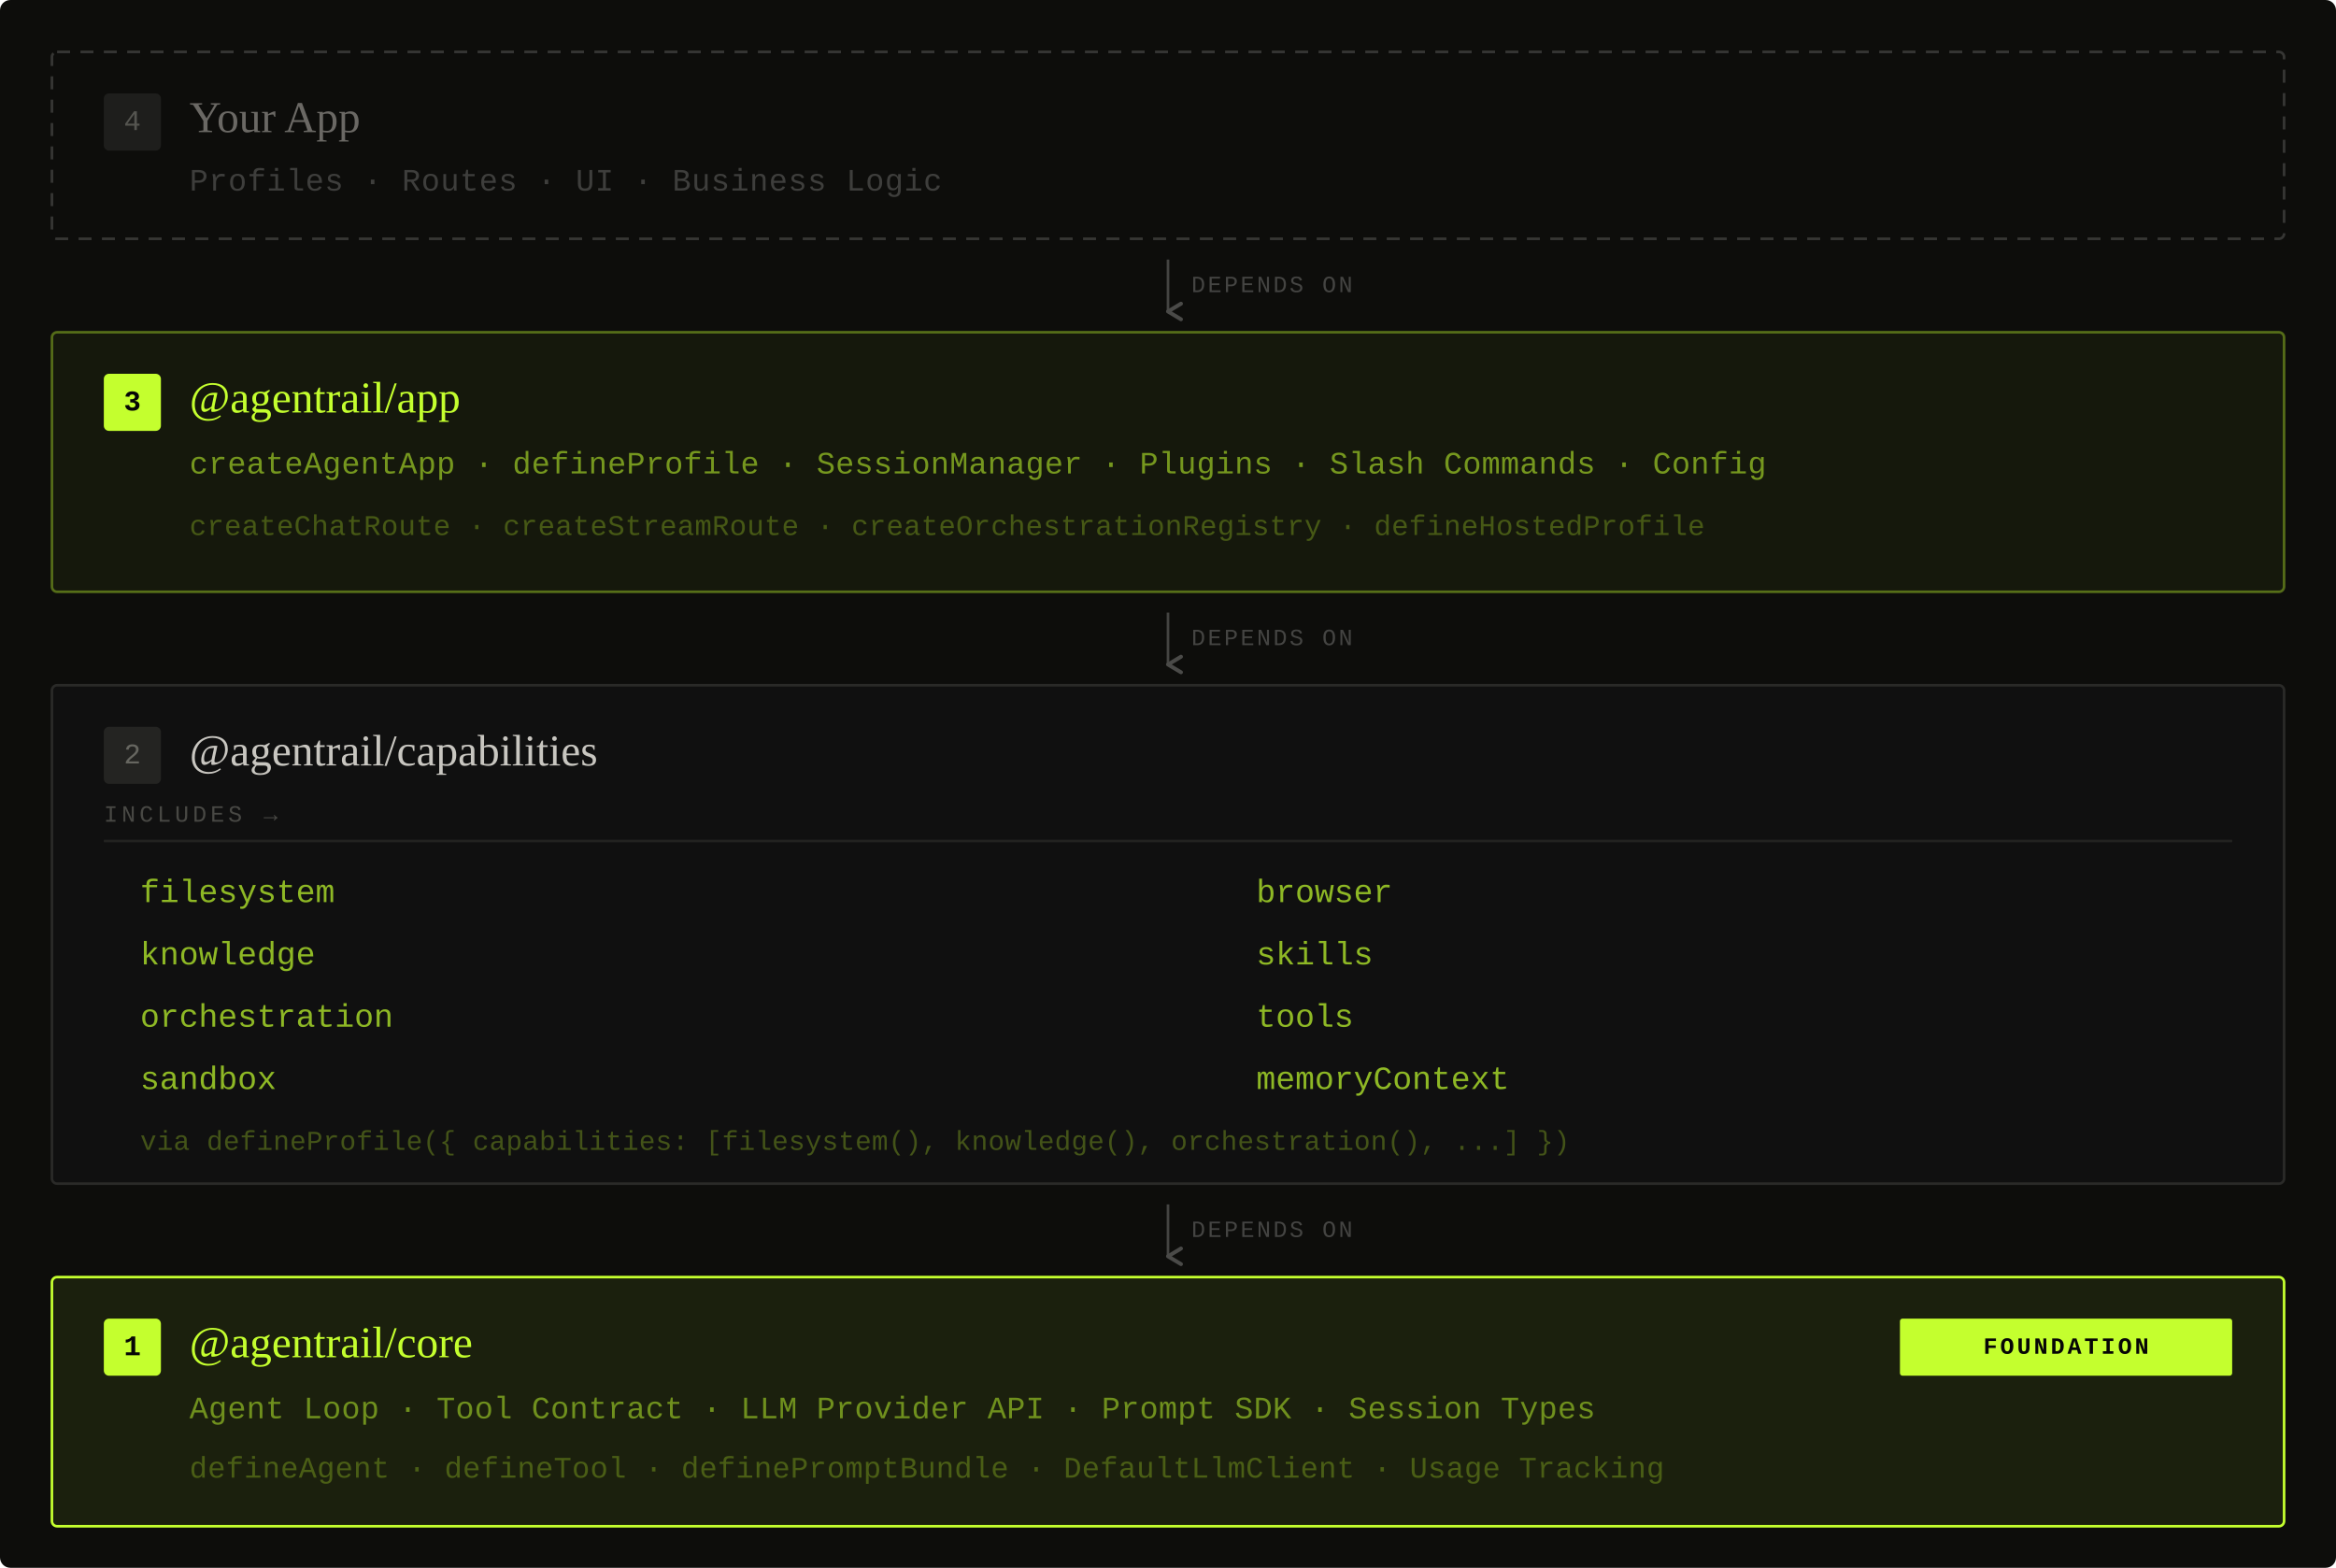
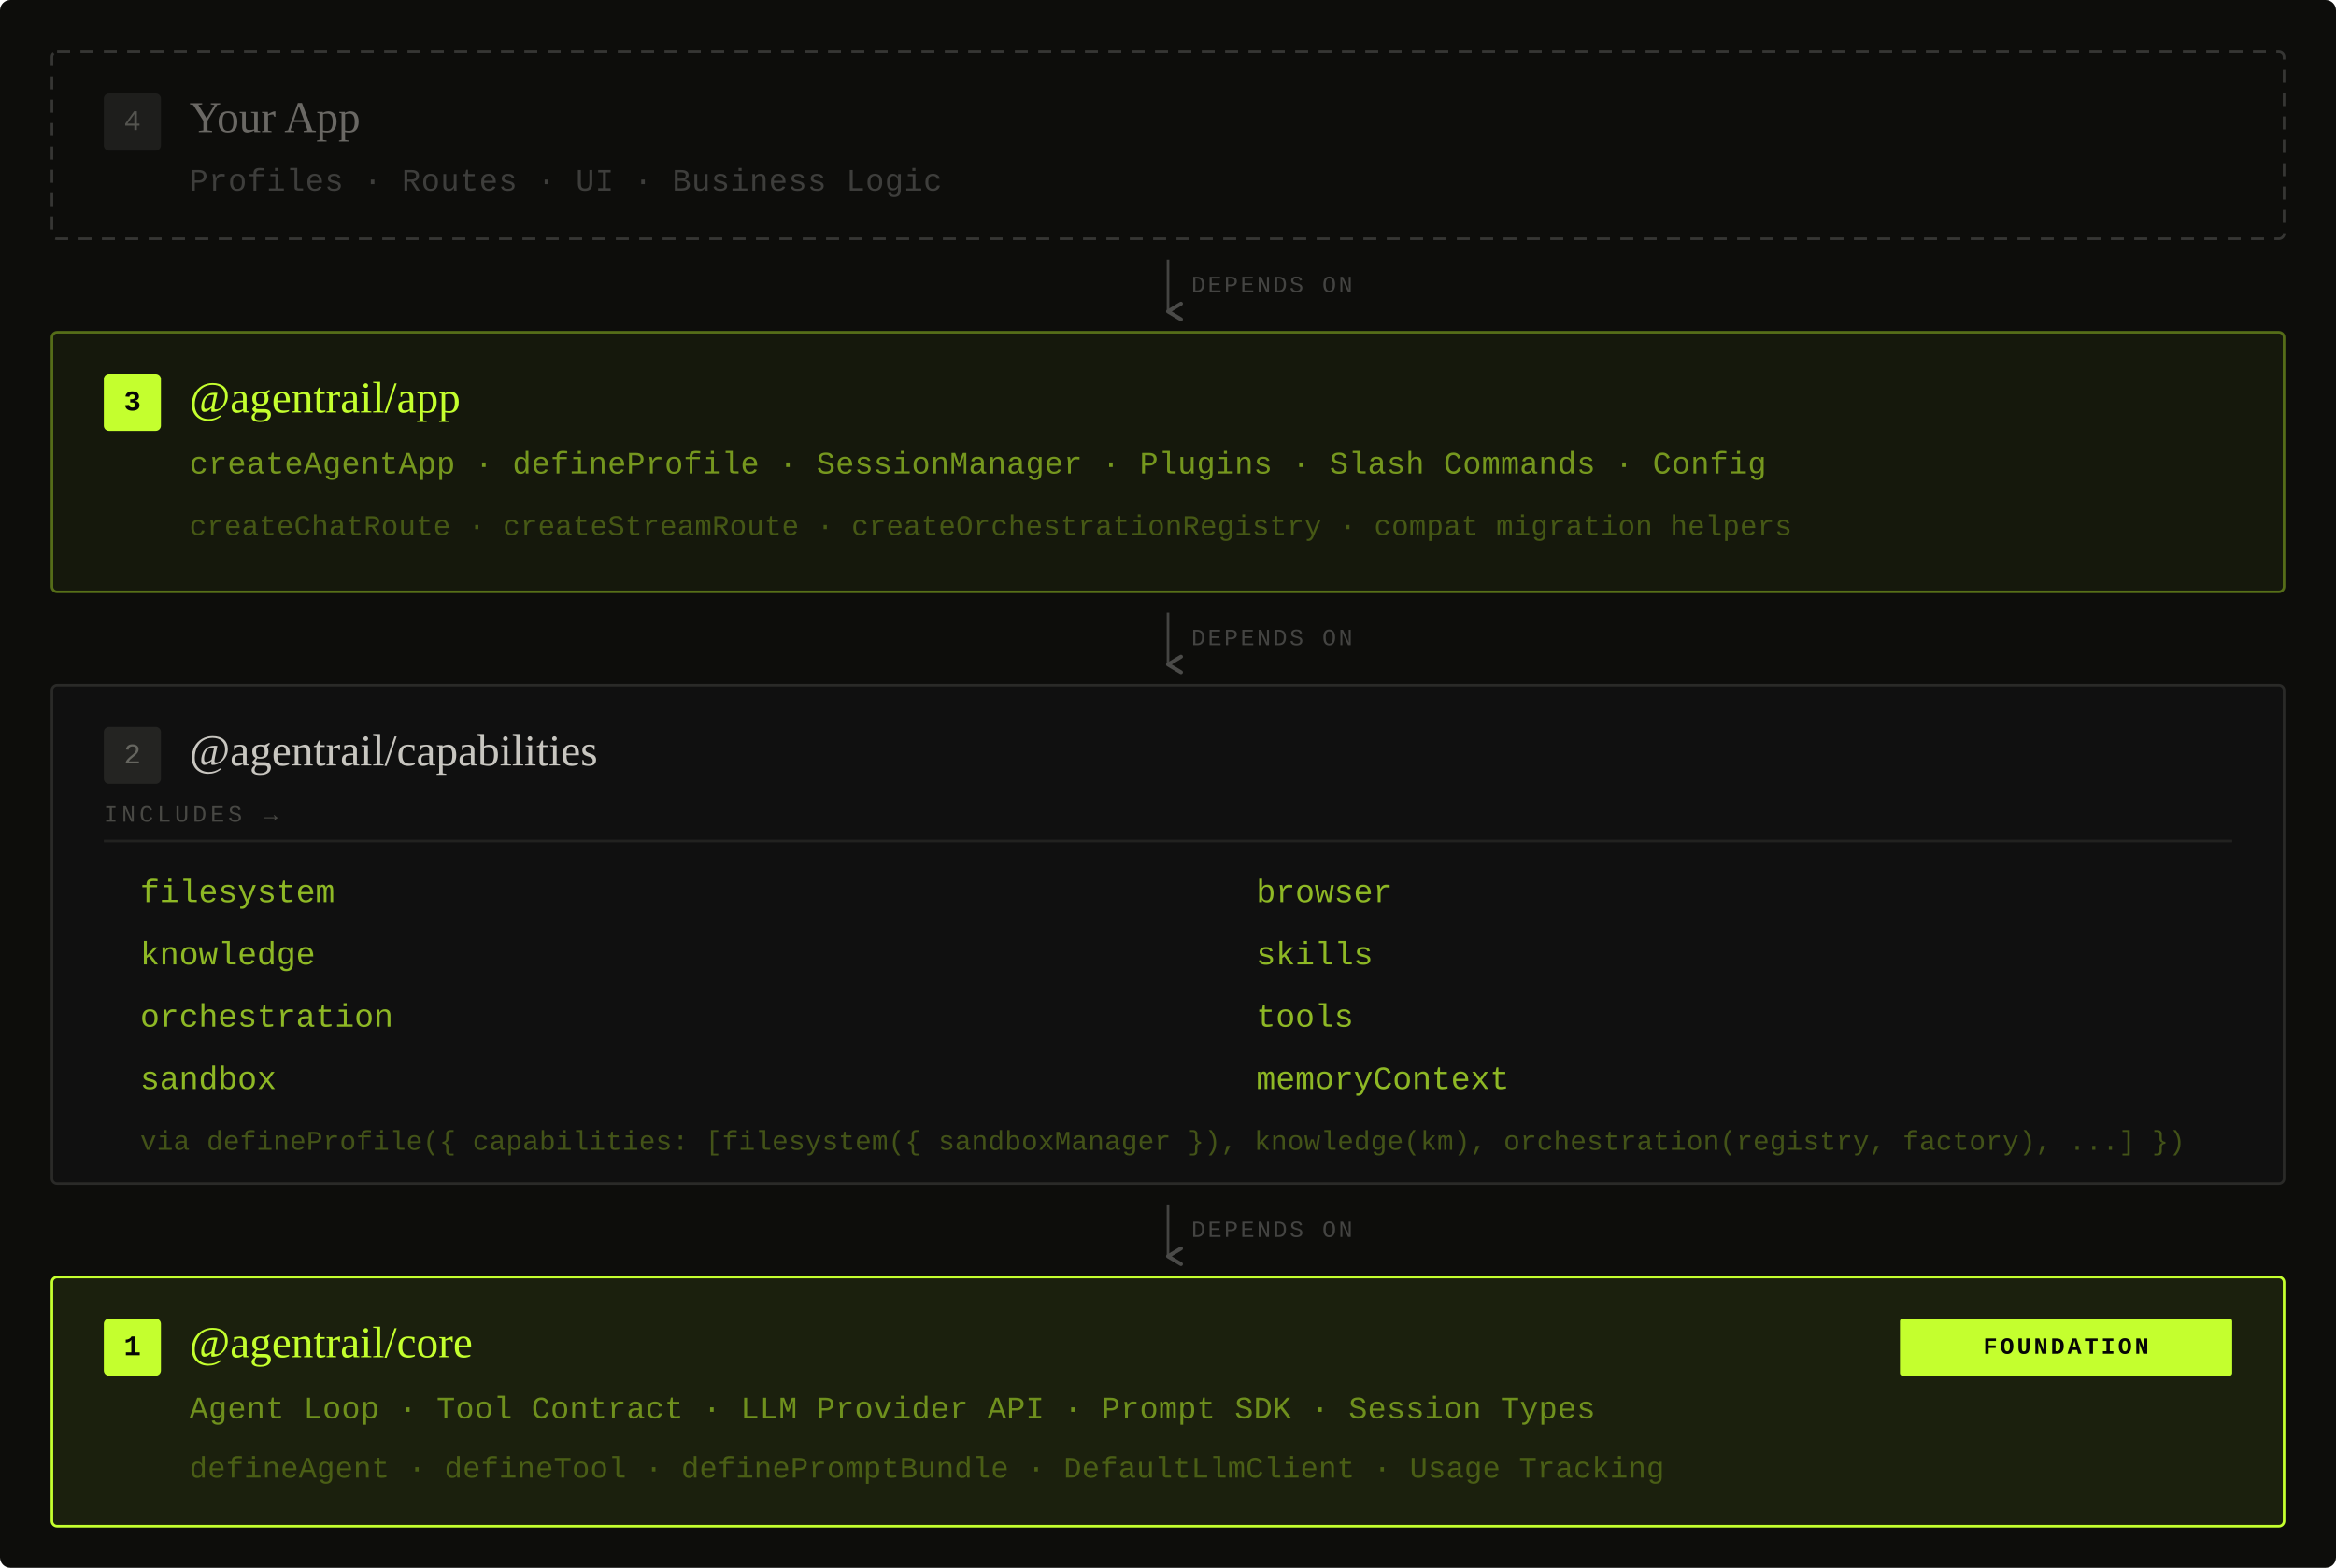
<svg xmlns="http://www.w3.org/2000/svg" viewBox="0 0 900 604" width="900" height="604" role="img" aria-label="Agentrail Architecture Diagram">
  <defs>
    <marker id="ah" markerWidth="8" markerHeight="7" refX="4" refY="6" orient="auto">
      <path d="M1,1 L4,6 L7,1" fill="none" stroke="#4a4a48" stroke-width="1.5" stroke-linejoin="round" stroke-linecap="round" />
    </marker>
  </defs>
  <rect width="900" height="604" fill="#0d0d0b" rx="4" />
  <rect x="20" y="20" width="860" height="72" fill="none" stroke="#363634" stroke-width="1" stroke-dasharray="5 4" rx="2" />
  <rect x="40" y="36" width="22" height="22" rx="2" fill="#1e1e1c" />
  <text x="51" y="47" text-anchor="middle" dominant-baseline="middle" font-family="'Courier New',Courier,monospace" font-size="11" fill="#555550">4</text>
  <text x="73" y="47" dominant-baseline="middle" font-family="Georgia,'Times New Roman',serif" font-size="17" fill="#6a6864">Your App</text>
  <text x="73" y="70" dominant-baseline="middle" font-family="'Courier New',Courier,monospace" font-size="12" fill="#3e3e3c" letter-spacing="0.02em">Profiles  ·  Routes  ·  UI  ·  Business Logic</text>
  <line x1="450" y1="100" x2="450" y2="120" stroke="#444442" stroke-width="1" marker-end="url(#ah)" />
  <text x="459" y="110" dominant-baseline="middle" font-family="'Courier New',Courier,monospace" font-size="9" fill="#444442" letter-spacing="0.1em">DEPENDS ON</text>
  <rect x="20" y="128" width="860" height="100" fill="rgba(196,255,46,0.05)" stroke="rgba(196,255,46,0.38)" stroke-width="1" rx="2" />
  <rect x="40" y="144" width="22" height="22" rx="2" fill="#c4ff2e" />
  <text x="51" y="155" text-anchor="middle" dominant-baseline="middle" font-family="'Courier New',Courier,monospace" font-size="11" fill="#060606" font-weight="bold">3</text>
  <text x="73" y="155" dominant-baseline="middle" font-family="Georgia,'Times New Roman',serif" font-size="17" fill="#c4ff2e">@agentrail/app</text>
  <text x="73" y="179" dominant-baseline="middle" font-family="'Courier New',Courier,monospace" font-size="12" fill="rgba(196,255,46,0.55)" letter-spacing="0.01em">createAgentApp  ·  defineProfile  ·  SessionManager  ·  Plugins  ·  Slash Commands  ·  Config</text>
-   <text x="73" y="203" dominant-baseline="middle" font-family="'Courier New',Courier,monospace" font-size="11" fill="rgba(196,255,46,0.28)" letter-spacing="0.01em">createChatRoute  ·  createStreamRoute  ·  createOrchestrationRegistry  ·  defineHostedProfile</text>
+   <text x="73" y="203" dominant-baseline="middle" font-family="'Courier New',Courier,monospace" font-size="11" fill="rgba(196,255,46,0.28)" letter-spacing="0.01em">createChatRoute  ·  createStreamRoute  ·  createOrchestrationRegistry  ·  compat migration helpers</text>
  <line x1="450" y1="236" x2="450" y2="256" stroke="#444442" stroke-width="1" marker-end="url(#ah)" />
  <text x="459" y="246" dominant-baseline="middle" font-family="'Courier New',Courier,monospace" font-size="9" fill="#444442" letter-spacing="0.1em">DEPENDS ON</text>
  <rect x="20" y="264" width="860" height="192" fill="#101010" stroke="#2a2a28" stroke-width="1" rx="2" />
  <rect x="40" y="280" width="22" height="22" rx="2" fill="#242422" />
  <text x="51" y="291" text-anchor="middle" dominant-baseline="middle" font-family="'Courier New',Courier,monospace" font-size="11" fill="#666660">2</text>
  <text x="73" y="291" dominant-baseline="middle" font-family="Georgia,'Times New Roman',serif" font-size="17" fill="#c8c6c0">@agentrail/capabilities</text>
  <text x="40" y="314" dominant-baseline="middle" font-family="'Courier New',Courier,monospace" font-size="9" fill="#484844" letter-spacing="0.16em">INCLUDES →</text>
  <line x1="40" y1="324" x2="860" y2="324" stroke="#222220" stroke-width="1" />
  <text x="54" y="344" dominant-baseline="middle" font-family="'Courier New',Courier,monospace" font-size="12.5" fill="rgba(196,255,46,0.7)">filesystem</text>
  <text x="484" y="344" dominant-baseline="middle" font-family="'Courier New',Courier,monospace" font-size="12.5" fill="rgba(196,255,46,0.7)">browser</text>
  <text x="54" y="368" dominant-baseline="middle" font-family="'Courier New',Courier,monospace" font-size="12.5" fill="rgba(196,255,46,0.7)">knowledge</text>
  <text x="484" y="368" dominant-baseline="middle" font-family="'Courier New',Courier,monospace" font-size="12.5" fill="rgba(196,255,46,0.7)">skills</text>
  <text x="54" y="392" dominant-baseline="middle" font-family="'Courier New',Courier,monospace" font-size="12.5" fill="rgba(196,255,46,0.7)">orchestration</text>
  <text x="484" y="392" dominant-baseline="middle" font-family="'Courier New',Courier,monospace" font-size="12.5" fill="rgba(196,255,46,0.7)">tools</text>
  <text x="54" y="416" dominant-baseline="middle" font-family="'Courier New',Courier,monospace" font-size="12.5" fill="rgba(196,255,46,0.7)">sandbox</text>
  <text x="484" y="416" dominant-baseline="middle" font-family="'Courier New',Courier,monospace" font-size="12.5" fill="rgba(196,255,46,0.7)">memoryContext</text>
-   <text x="54" y="440" dominant-baseline="middle" font-family="'Courier New',Courier,monospace" font-size="10.5" fill="rgba(196,255,46,0.28)" letter-spacing="0.01em">via defineProfile({ capabilities: [filesystem(), knowledge(), orchestration(), ...]  })</text>
+   <text x="54" y="440" dominant-baseline="middle" font-family="'Courier New',Courier,monospace" font-size="10.5" fill="rgba(196,255,46,0.28)" letter-spacing="0.01em">via defineProfile({ capabilities: [filesystem({ sandboxManager }), knowledge(km), orchestration(registry, factory), ...]  })</text>
  <line x1="450" y1="464" x2="450" y2="484" stroke="#444442" stroke-width="1" marker-end="url(#ah)" />
  <text x="459" y="474" dominant-baseline="middle" font-family="'Courier New',Courier,monospace" font-size="9" fill="#444442" letter-spacing="0.1em">DEPENDS ON</text>
  <rect x="20" y="492" width="860" height="96" fill="rgba(196,255,46,0.08)" stroke="#c4ff2e" stroke-width="1" rx="2" />
  <rect x="40" y="508" width="22" height="22" rx="2" fill="#c4ff2e" />
  <text x="51" y="519" text-anchor="middle" dominant-baseline="middle" font-family="'Courier New',Courier,monospace" font-size="11" fill="#060606" font-weight="bold">1</text>
  <rect x="732" y="508" width="128" height="22" rx="1" fill="#c4ff2e" />
  <text x="796" y="519" text-anchor="middle" dominant-baseline="middle" font-family="'Courier New',Courier,monospace" font-size="9" fill="#060606" letter-spacing="0.12em" font-weight="bold">FOUNDATION</text>
  <text x="73" y="519" dominant-baseline="middle" font-family="Georgia,'Times New Roman',serif" font-size="17" fill="#c4ff2e">@agentrail/core</text>
  <text x="73" y="543" dominant-baseline="middle" font-family="'Courier New',Courier,monospace" font-size="12" fill="rgba(196,255,46,0.5)" letter-spacing="0.01em">Agent Loop  ·  Tool Contract  ·  LLM Provider API  ·  Prompt SDK  ·  Session Types</text>
  <text x="73" y="566" dominant-baseline="middle" font-family="'Courier New',Courier,monospace" font-size="11.5" fill="rgba(196,255,46,0.28)" letter-spacing="0.01em">defineAgent  ·  defineTool  ·  definePromptBundle  ·  DefaultLlmClient  ·  Usage Tracking</text>
</svg>
